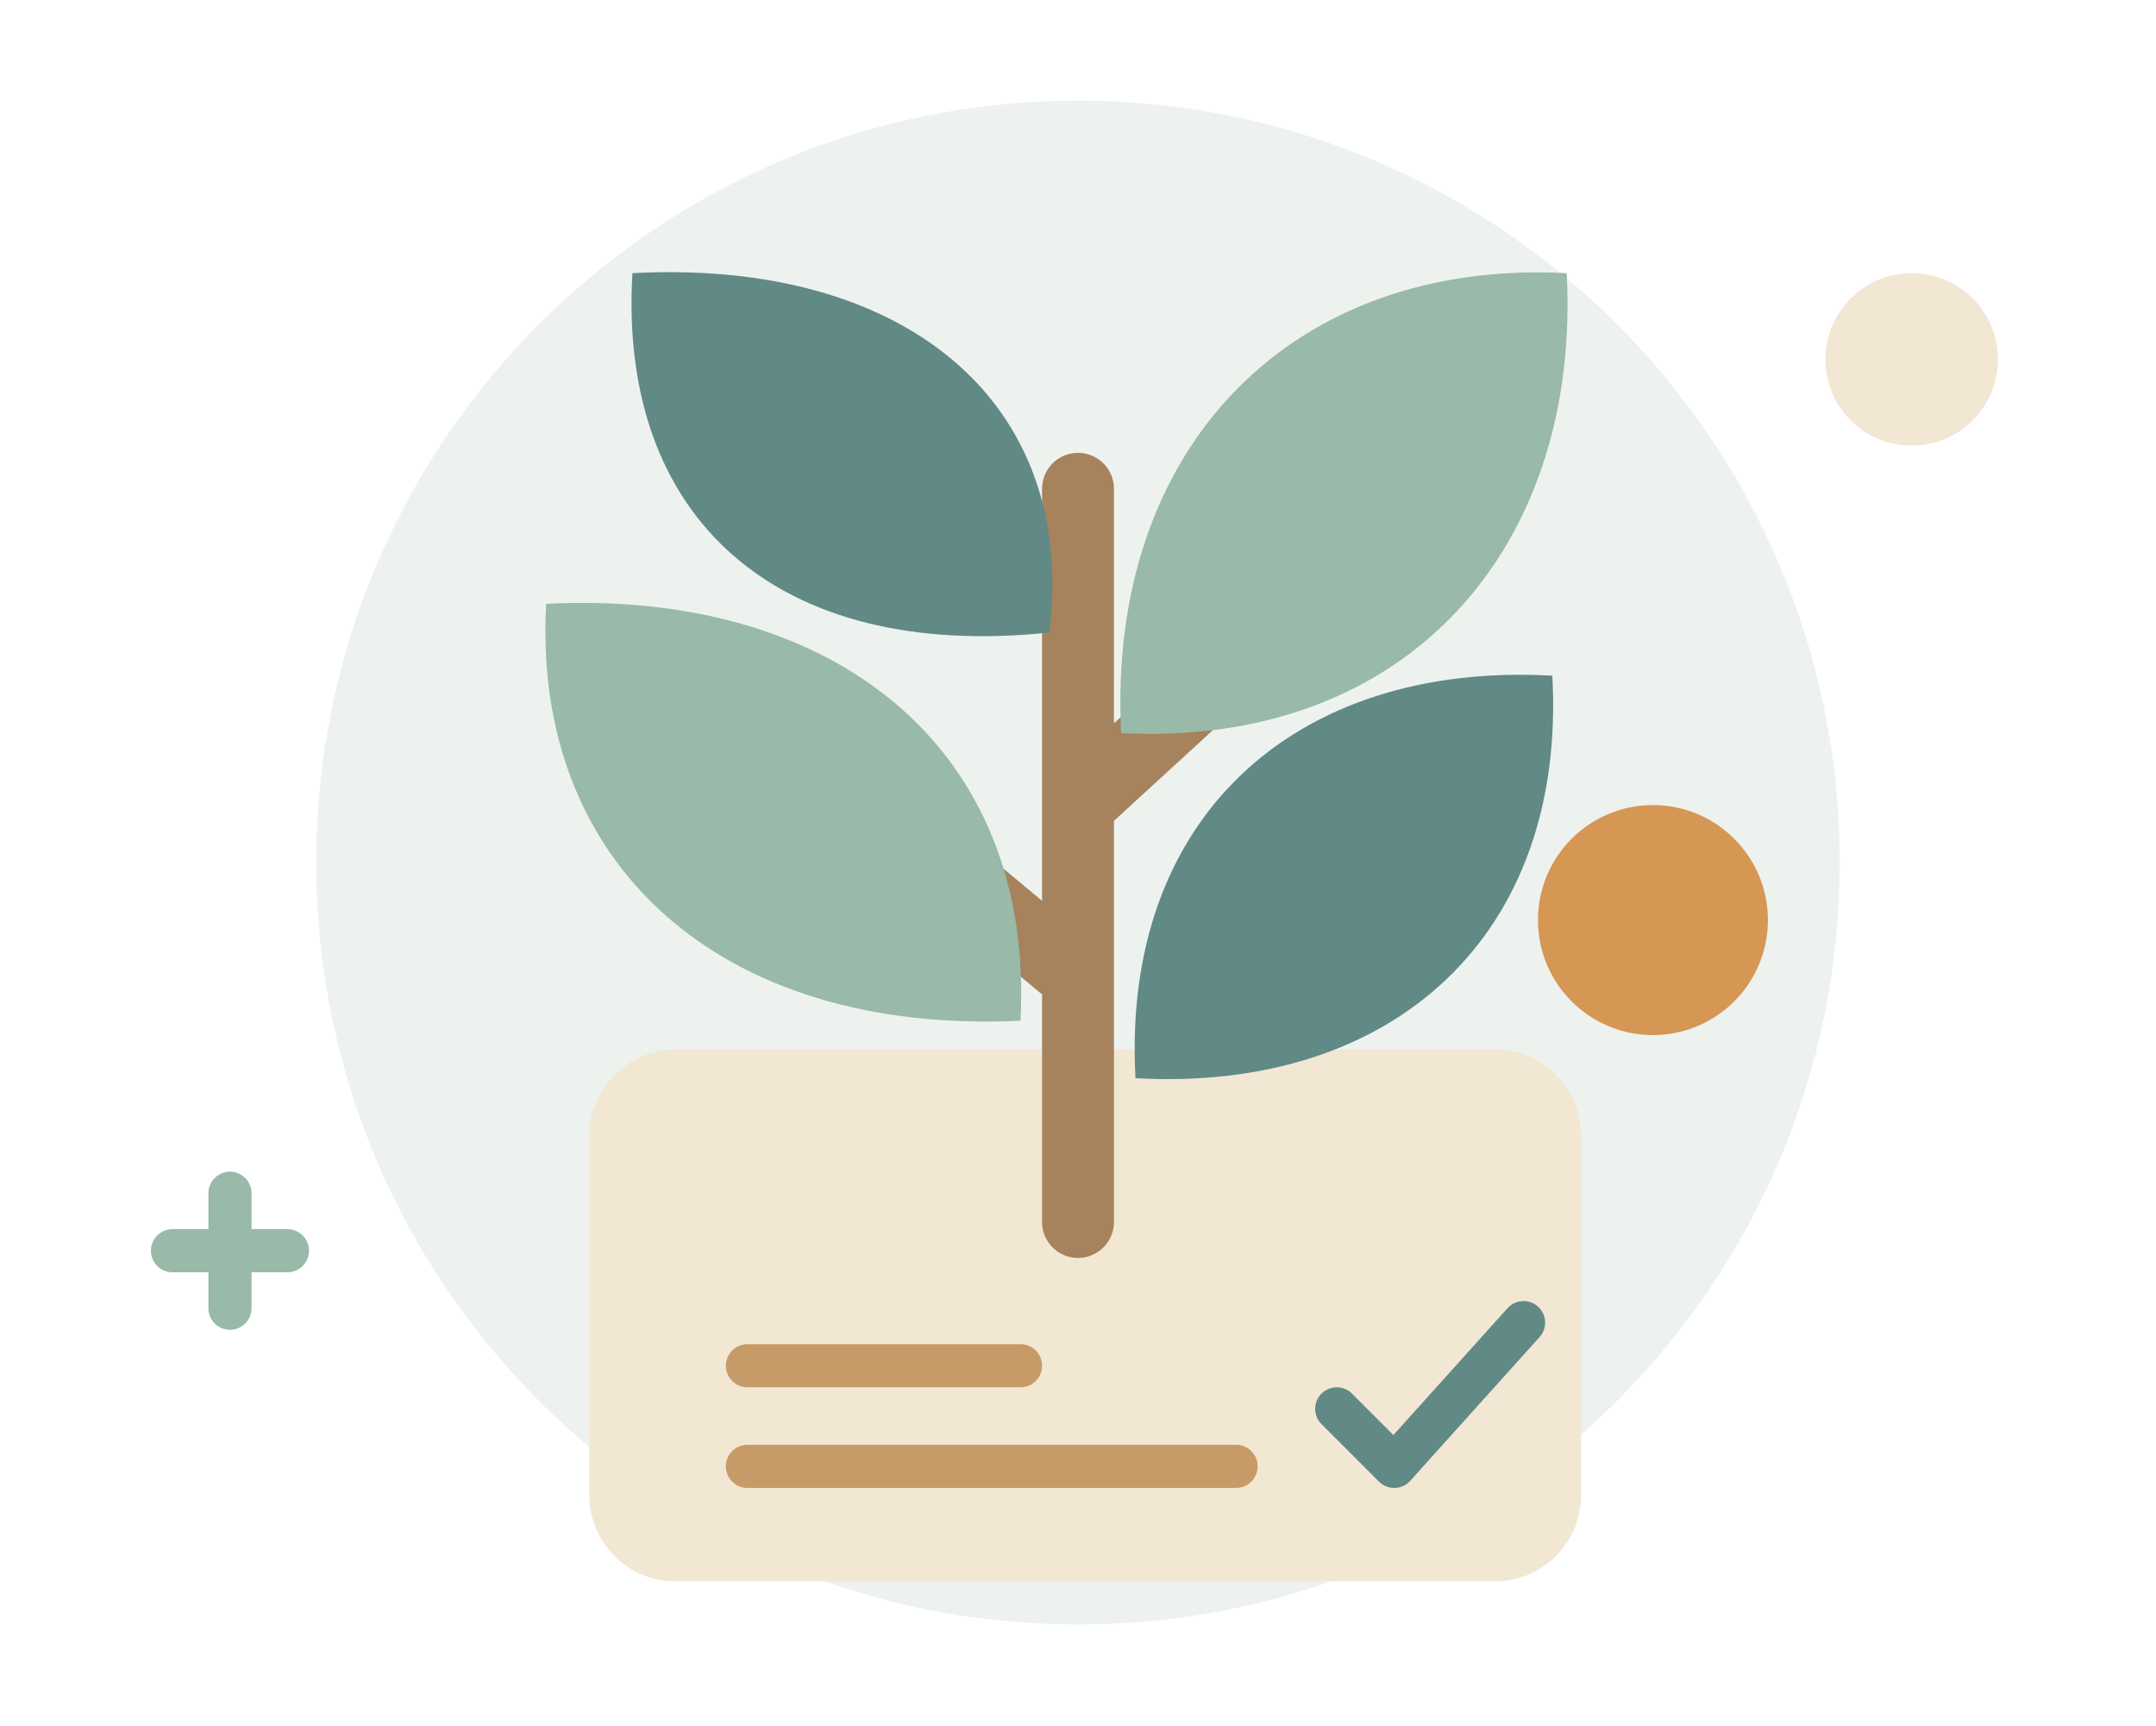
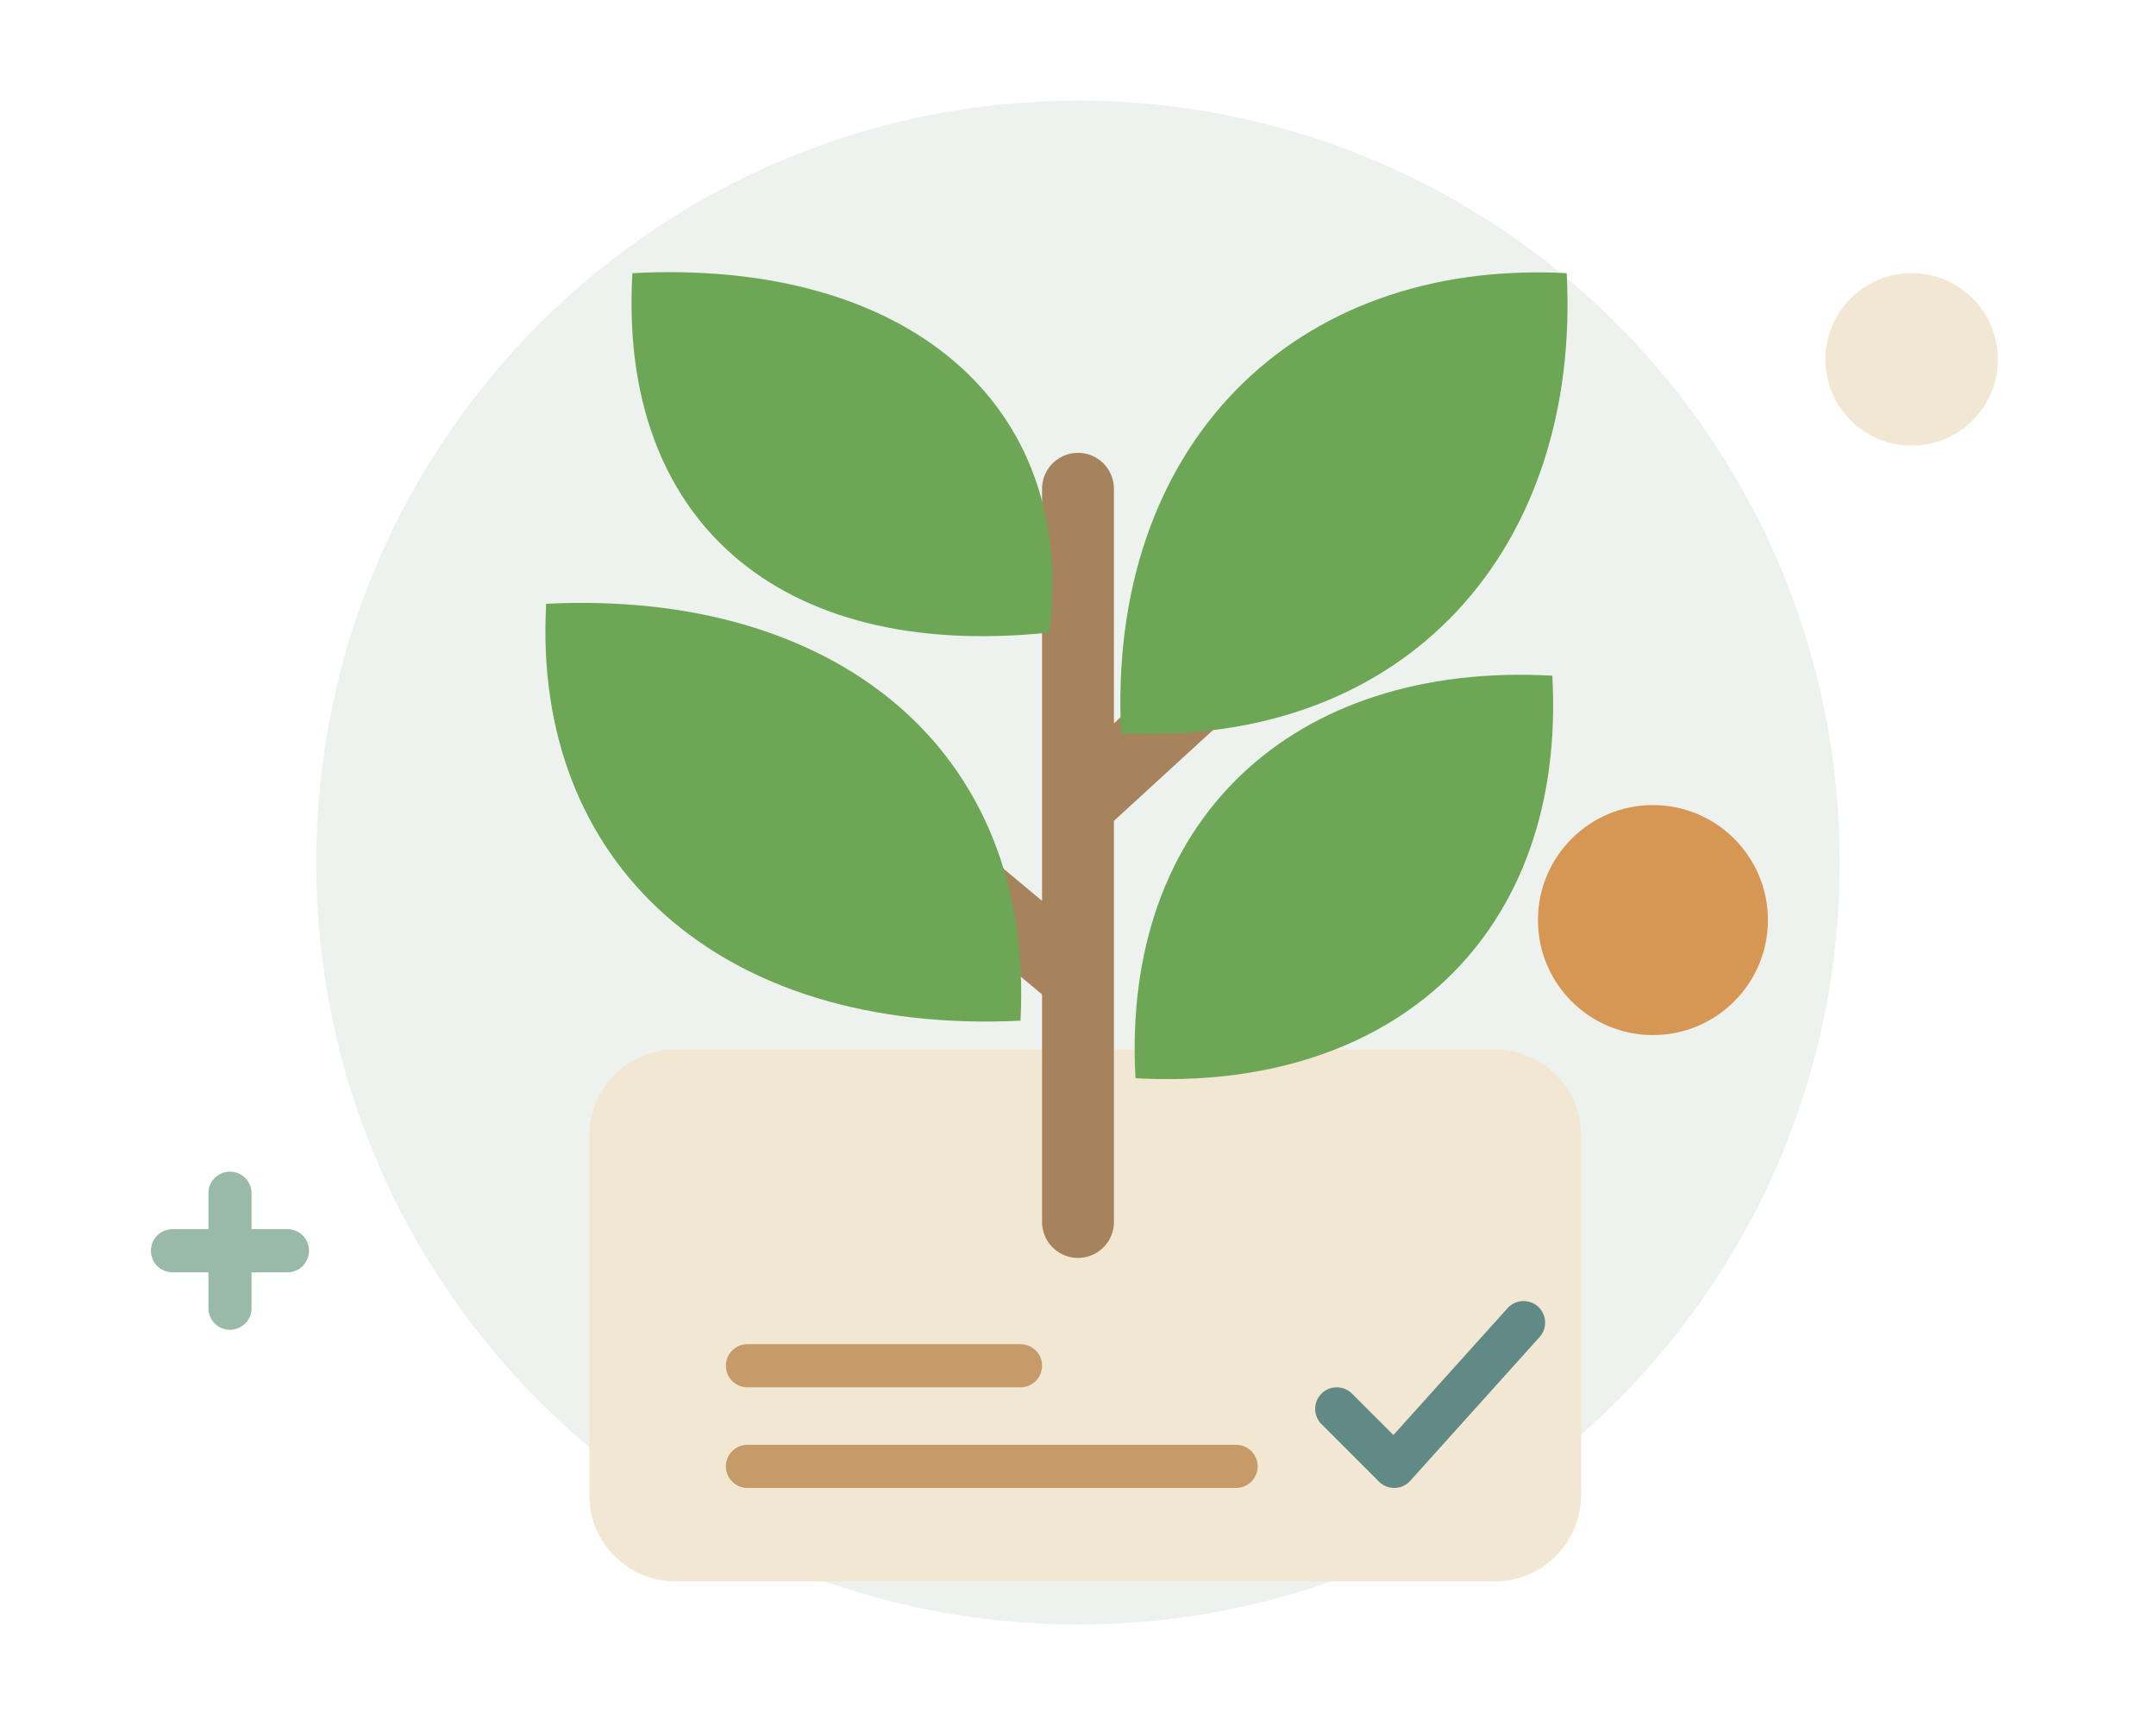
<svg xmlns="http://www.w3.org/2000/svg" viewBox="35 4 150 120" fill="none" aria-hidden="true" stroke-linecap="round" stroke-linejoin="round">
  <circle cx="110" cy="64" r="53" fill="#99B9A9" opacity="0.18" />
  <circle cx="168" cy="29" r="6" fill="#F1E7D3" />
  <path d="M47 91h8m-4-4v8" stroke="#99B9A9" stroke-width="3" />
  <rect x="76" y="77" width="69" height="37" rx="6" fill="#F1E7D3" />
  <path d="M87 99h19m-19 7h34" stroke="#C79B68" stroke-width="3" />
  <path d="M110 89V38m0 34L86 52m24 8 24-22" stroke="#A6825D" stroke-width="5" />
-   <path d="M108 48c-19 2-30-8-29-25 19-1 31 9 29 25Z" fill="#618986" />
-   <path d="M113 55c-1-20 12-33 31-32 1 19-11 33-31 32Z" fill="#99B9A9" />
-   <path d="M106 75c-21 1-34-11-33-29 20-1 34 10 33 29Z" fill="#99B9A9" />
-   <path d="M114 79c-1-18 11-29 29-28 1 18-11 29-29 28Z" fill="#618986" />
+   <path d="M108 48c-19 2-30-8-29-25 19-1 31 9 29 25Z" fill="#6da655" />
+   <path d="M113 55c-1-20 12-33 31-32 1 19-11 33-31 32Z" fill="#6da655" />
+   <path d="M106 75c-21 1-34-11-33-29 20-1 34 10 33 29Z" fill="#6da655" />
+   <path d="M114 79c-1-18 11-29 29-28 1 18-11 29-29 28Z" fill="#6da655" />
  <circle cx="150" cy="68" r="8" fill="#CA6702" opacity="0.65" />
  <path d="m128 102 4 4 9-10" stroke="#618986" stroke-width="3" />
</svg>
